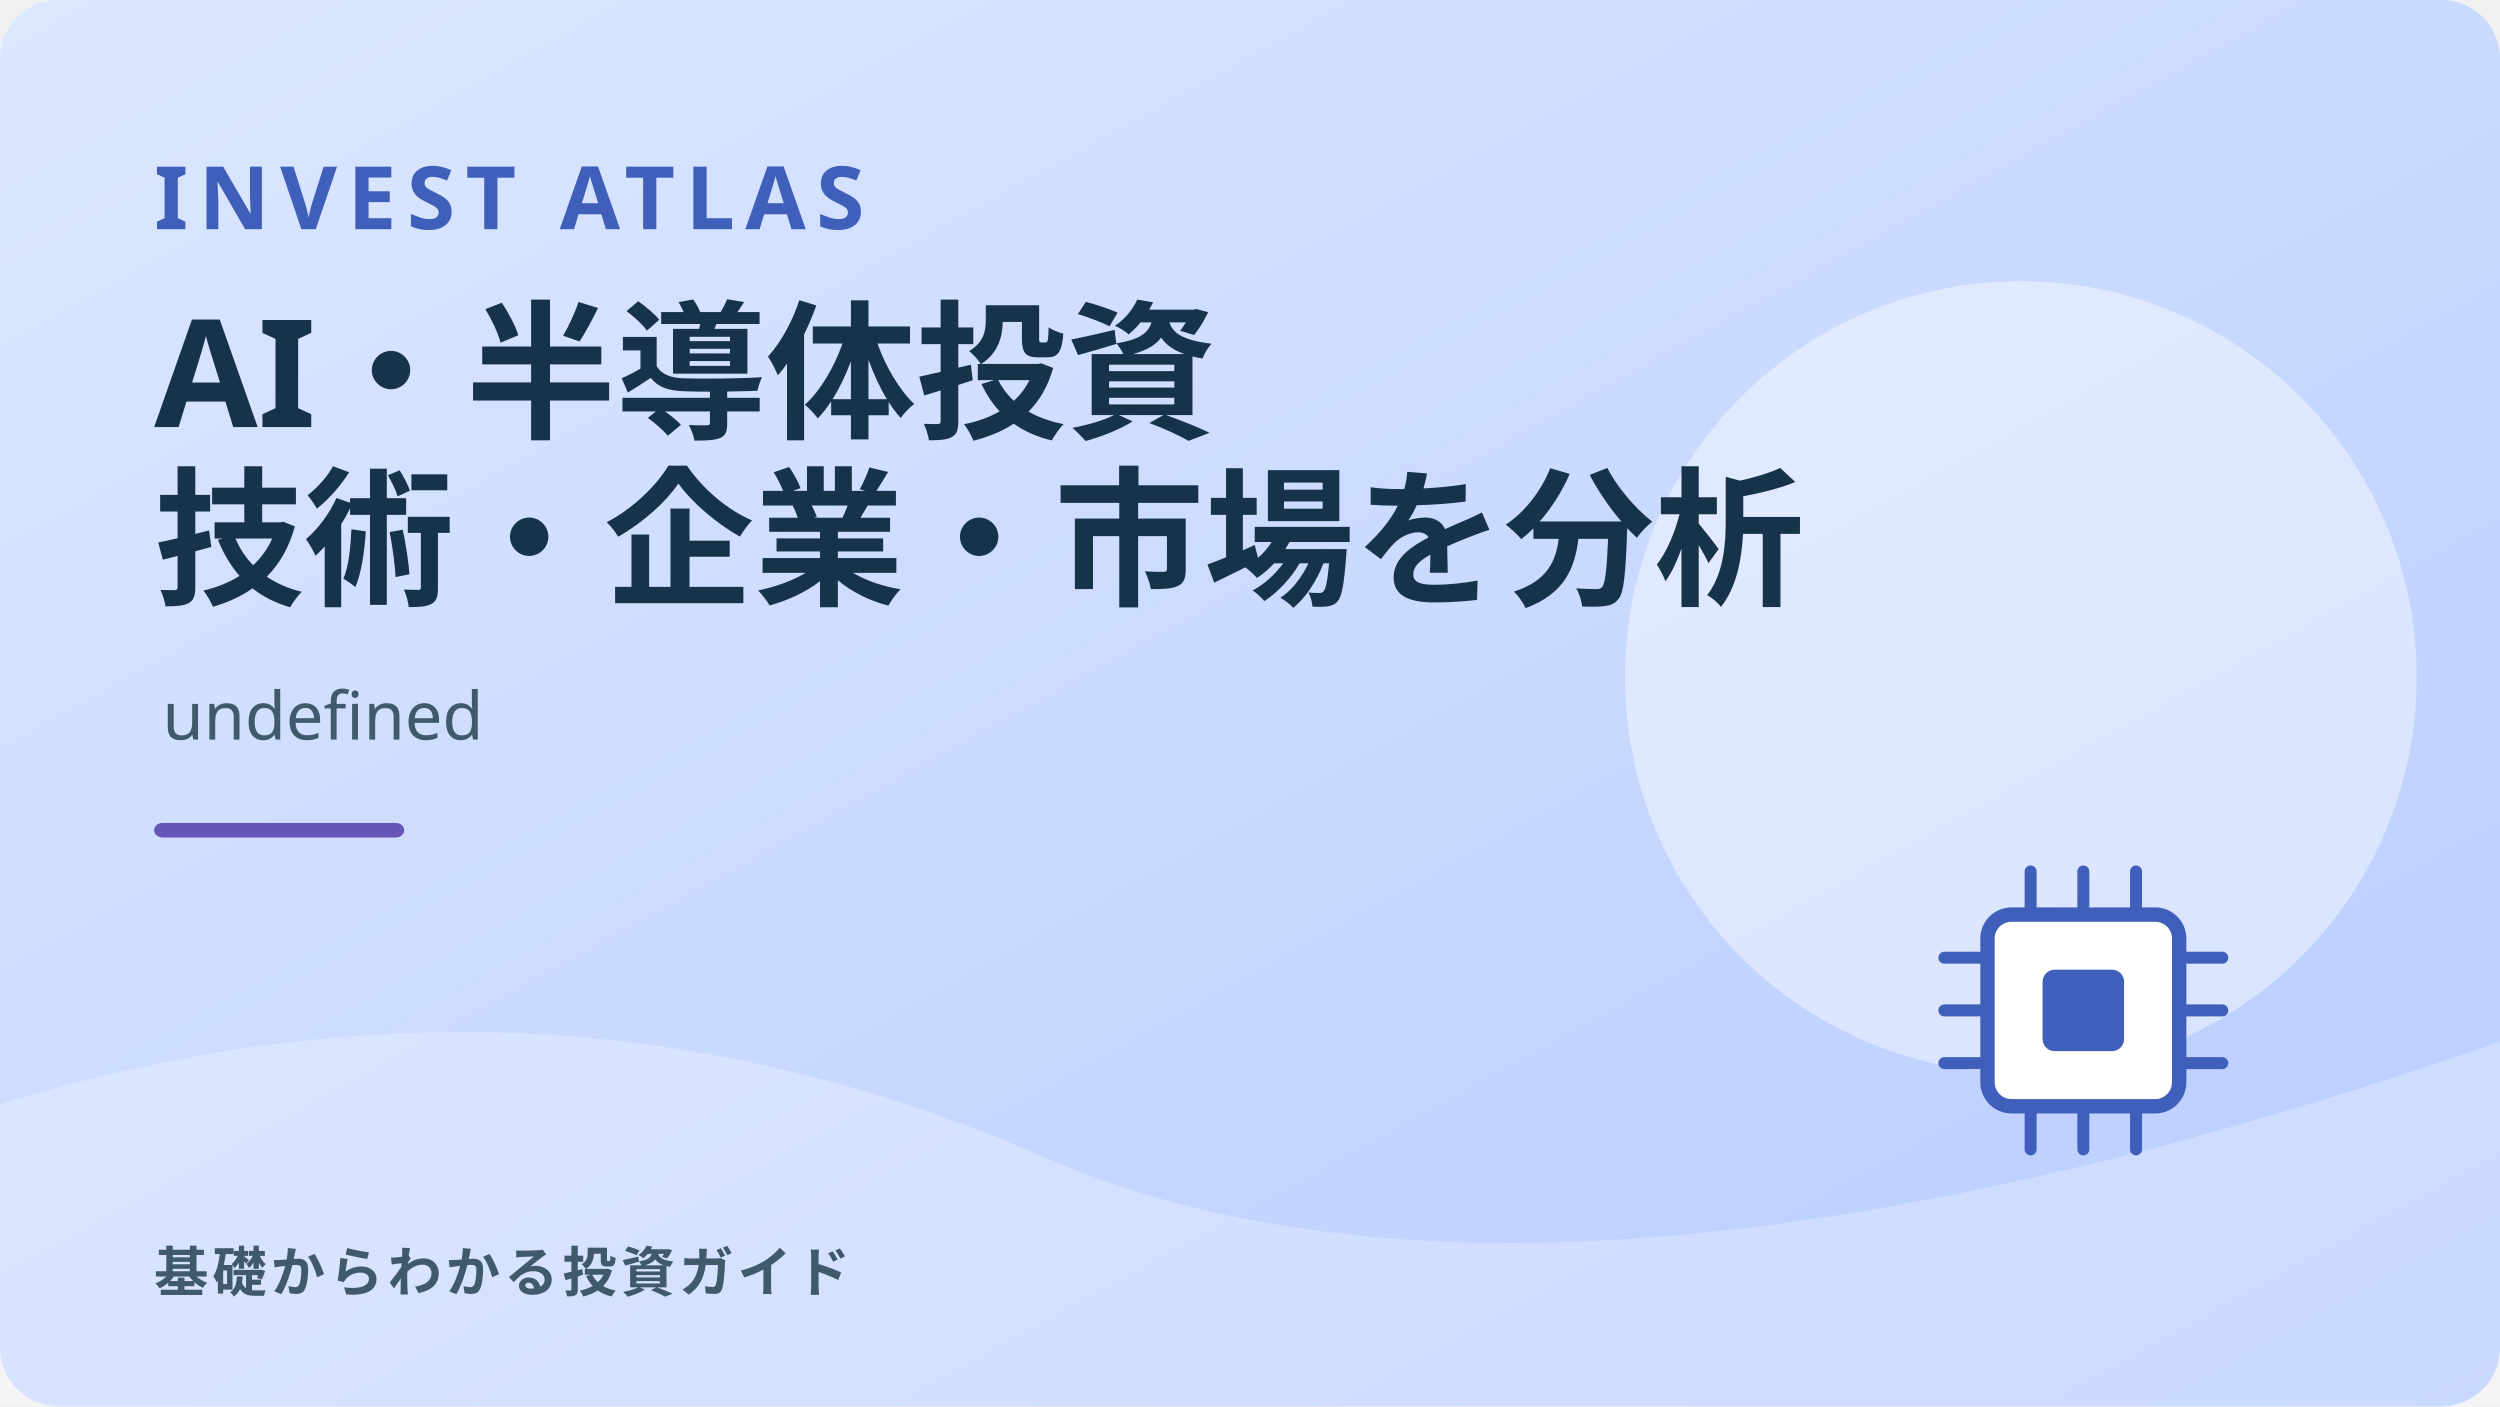
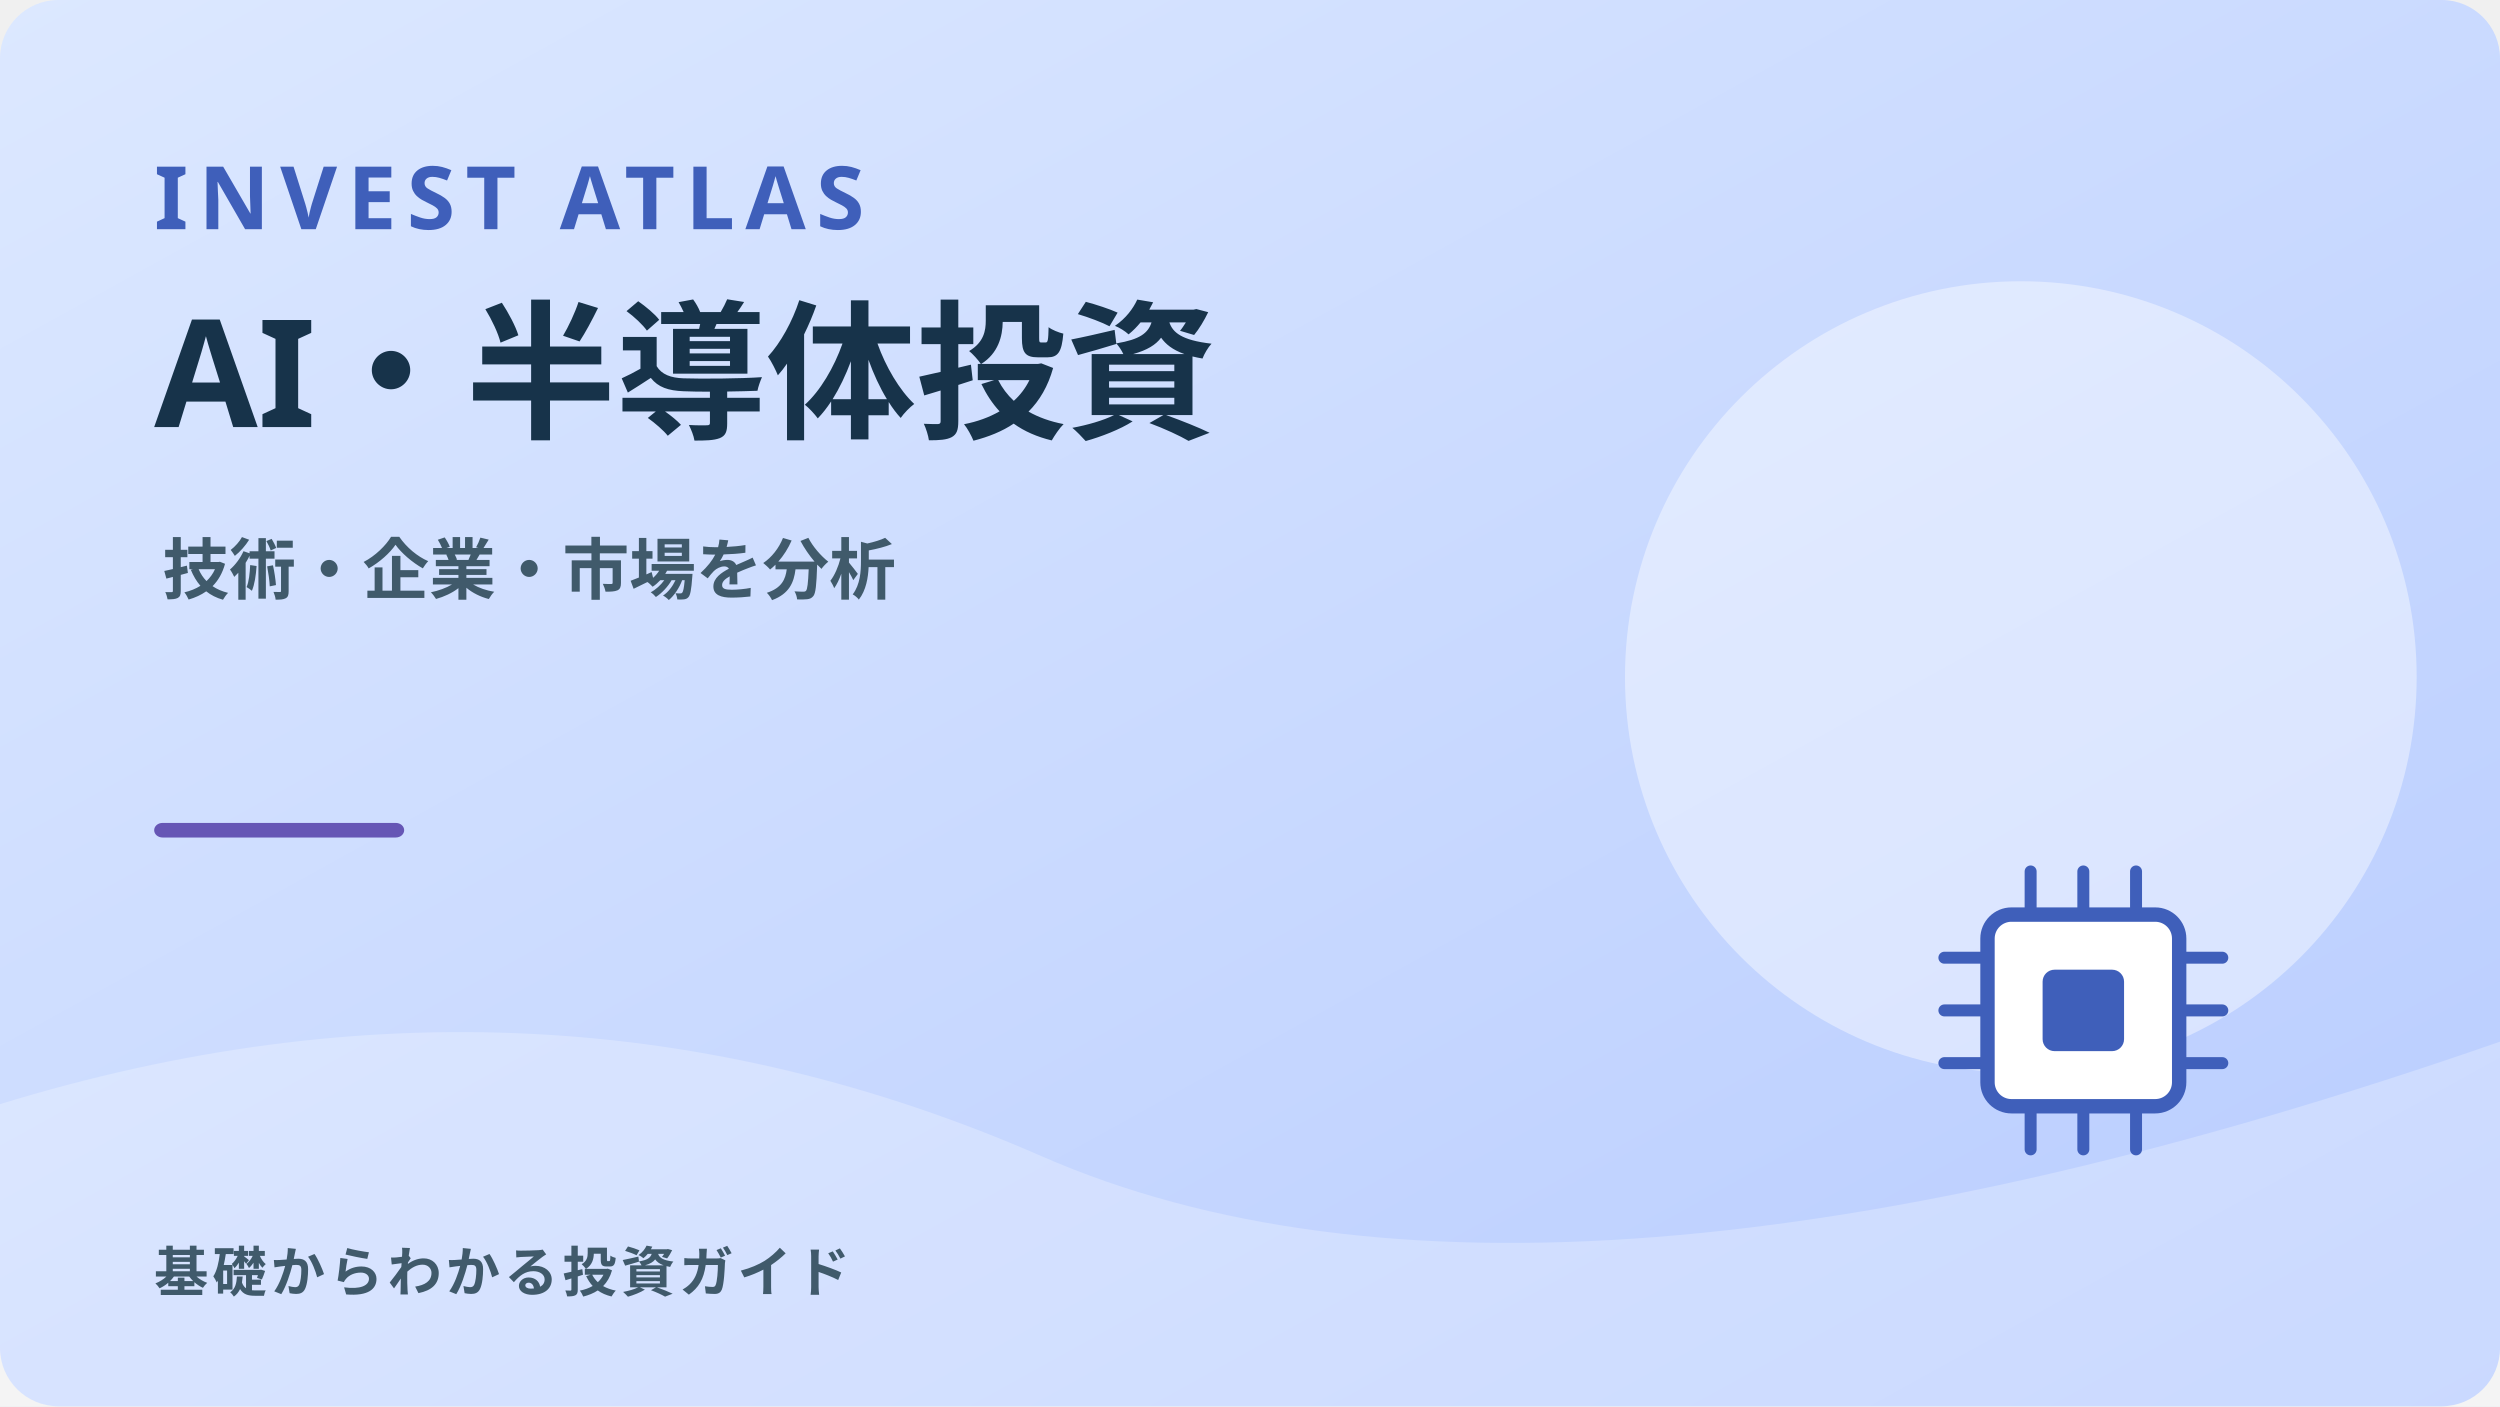
<svg xmlns="http://www.w3.org/2000/svg" width="1200" height="675" viewBox="0 0 1200 675">
  <defs>
    <linearGradient id="g" x1="0" y1="0" x2="1" y2="1">
      <stop stop-color="#dce8ff" />
      <stop offset="1" stop-color="#b8ccff" />
    </linearGradient>
  </defs>
  <rect width="1200" height="675" rx="28" fill="url(#g)" />
  <circle cx="970" cy="325" r="190" fill="#fff" opacity=".42" />
  <path d="M0 530 Q260 450 500 555 T1200 500 V675 H0Z" fill="#fff" opacity=".25" />
  <text x="74" y="110" font-family="system-ui,sans-serif" font-size="42" font-weight="800" letter-spacing="5" fill="#3f5fba">INVEST ATLAS</text>
  <text x="74" y="205" font-family="system-ui,sans-serif" font-size="72" font-weight="800" fill="#17334a">AI・半導体投資</text>
-   <text x="74" y="285" font-family="system-ui,sans-serif" font-size="72" font-weight="800" fill="#17334a">技術・企業・市場を分析</text>
-   <text x="78" y="355" font-family="system-ui,sans-serif" font-size="32" fill="#405a6b">undefined</text>
+   <text x="78" y="285" font-family="system-ui,sans-serif" font-size="32" font-weight="600" fill="#405a6b">技術・企業・市場を分析</text>
  <rect x="74" y="395" width="120" height="7" rx="4" fill="#6656b5" />
  <g transform="translate(1000 485) scale(1.15)">
    <rect x="-40" y="-40" width="80" height="80" rx="10" fill="#fff" stroke="#3f5fba" stroke-width="6" />
    <rect x="-17" y="-17" width="34" height="34" rx="5" fill="#3f5fba" />
    <path d="M-22 -58 V-40 M0 -58 V-40 M22 -58 V-40 M-22 40 V58 M0 40 V58 M22 40 V58 M-58 -22 H-40 M-58 0 H-40 M-58 22 H-40 M40 -22 H58 M40 0 H58 M40 22 H58" stroke="#3f5fba" stroke-width="5" stroke-linecap="round" />
  </g>
  <text x="74" y="620" font-family="system-ui,sans-serif" font-size="26" font-weight="700" letter-spacing="2" fill="#405a6b">基礎からわかる投資ガイド</text>
</svg>
